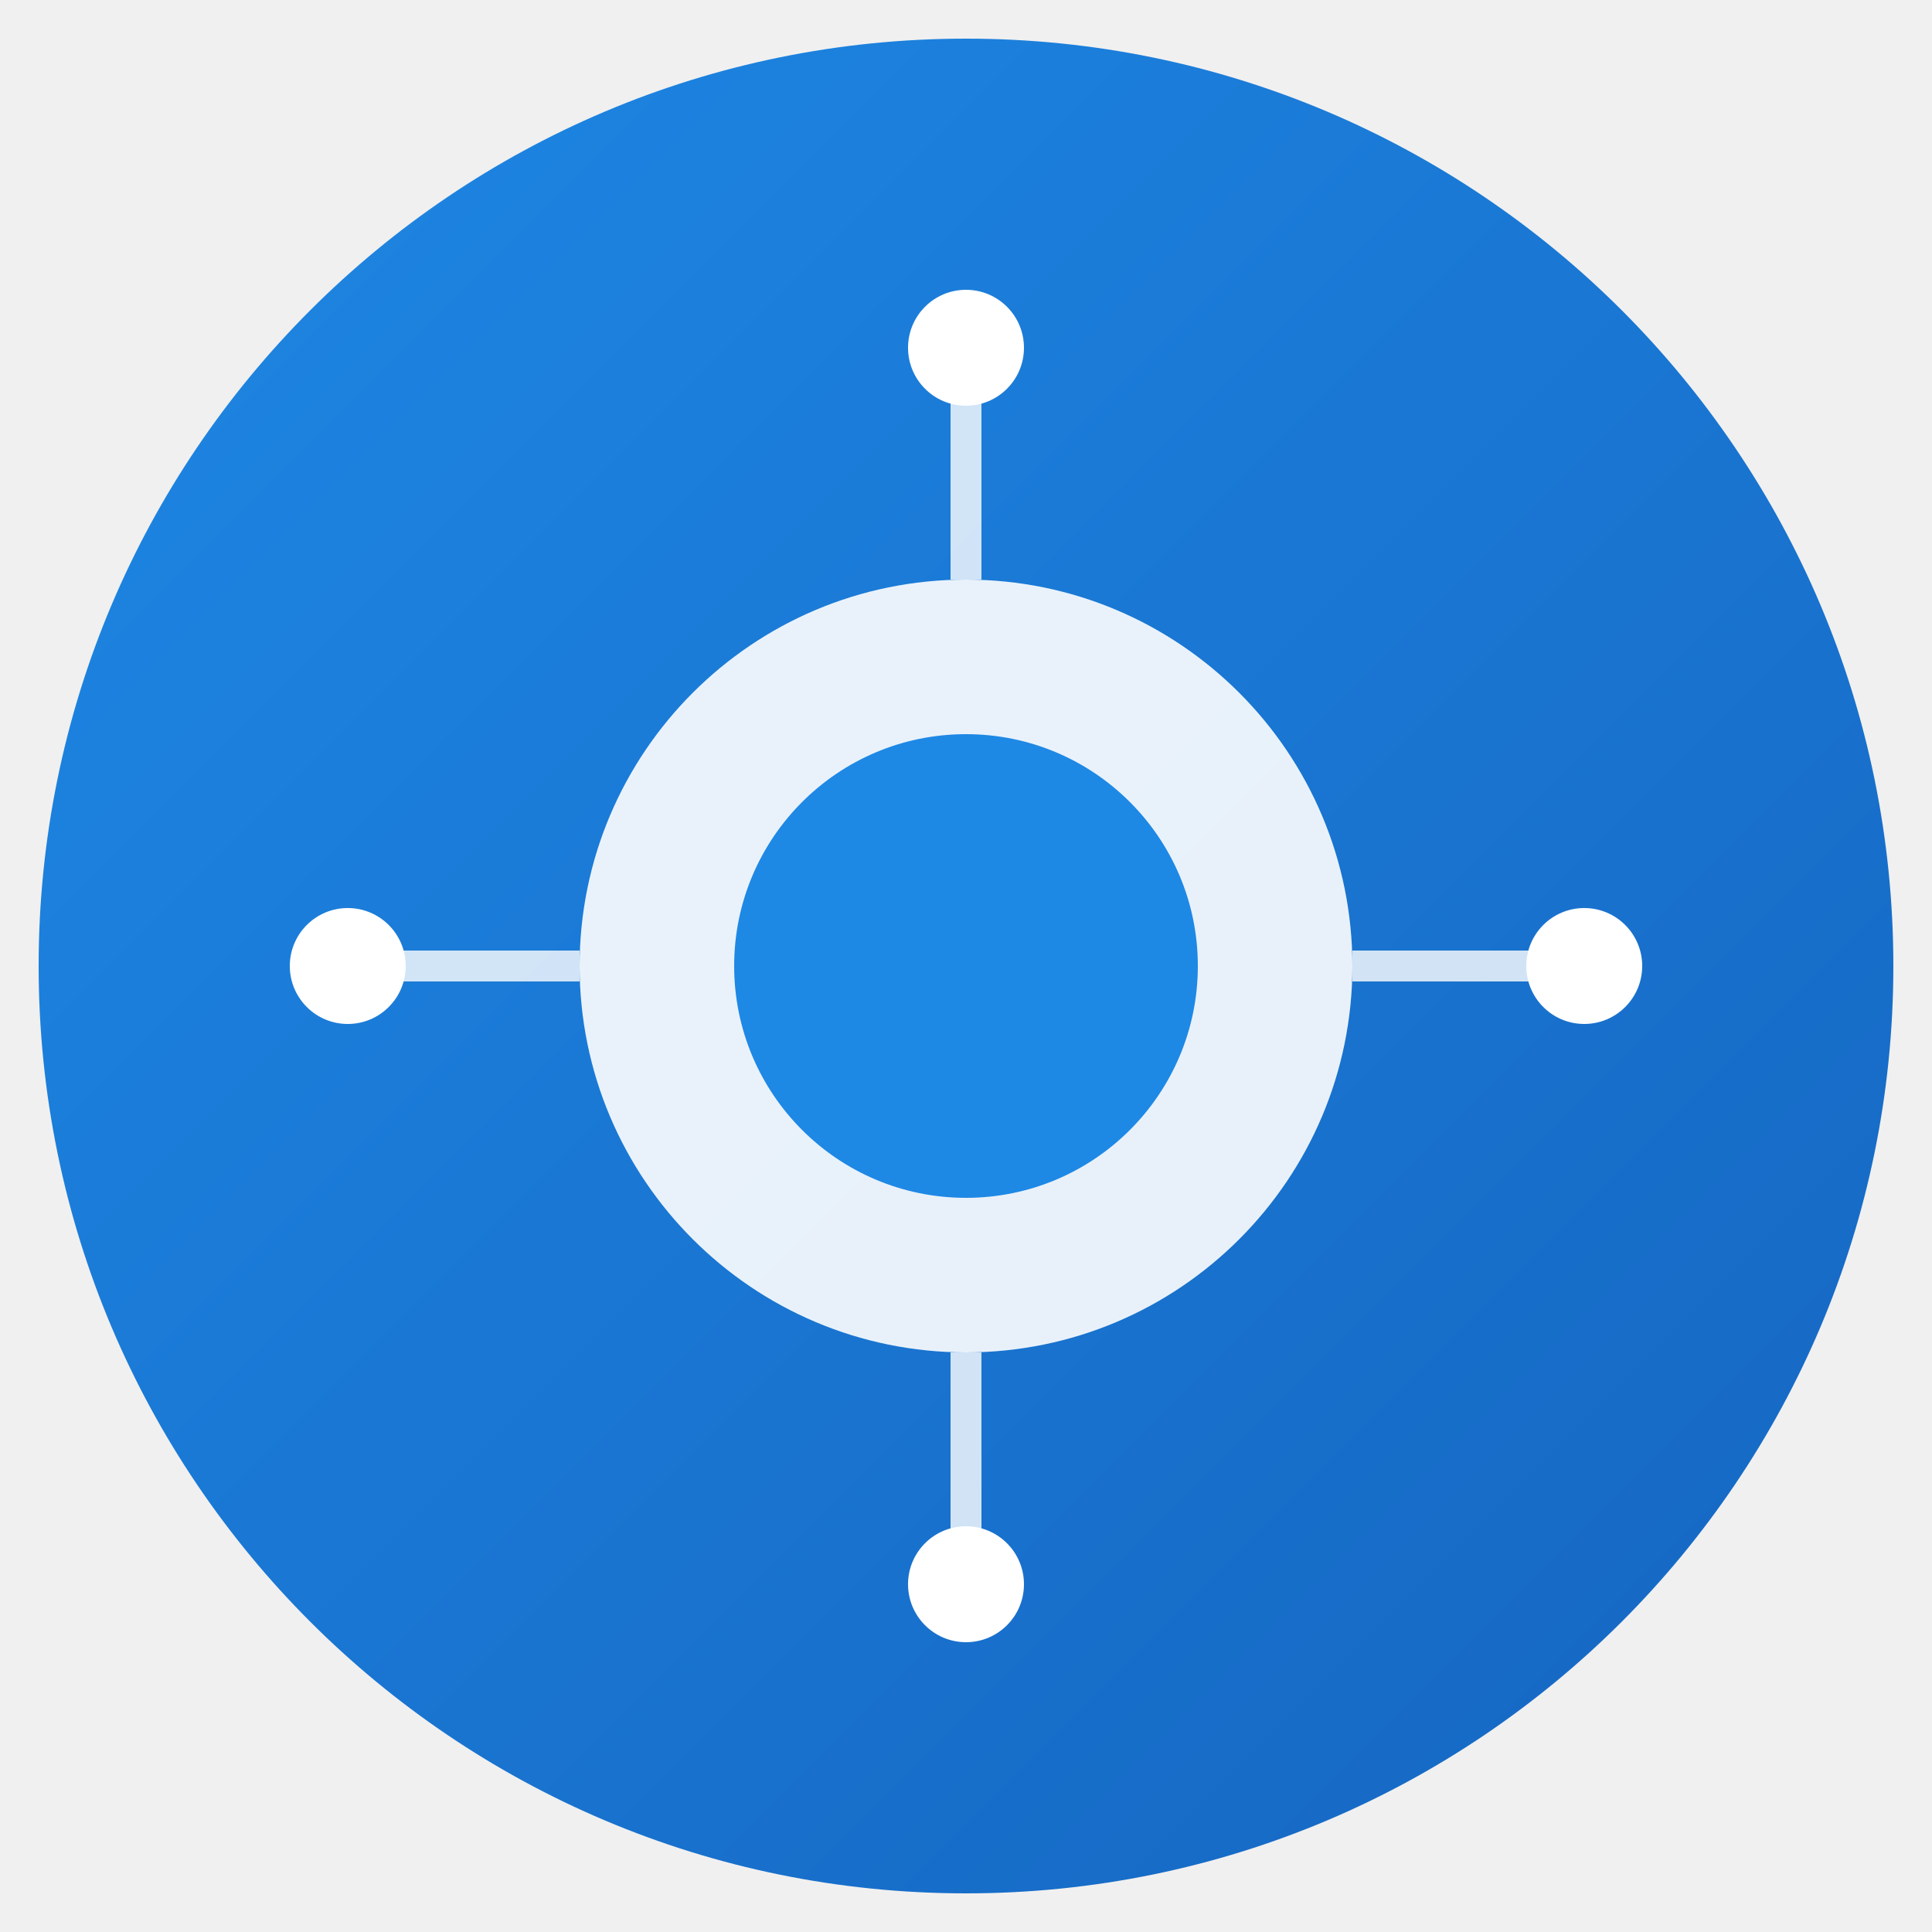
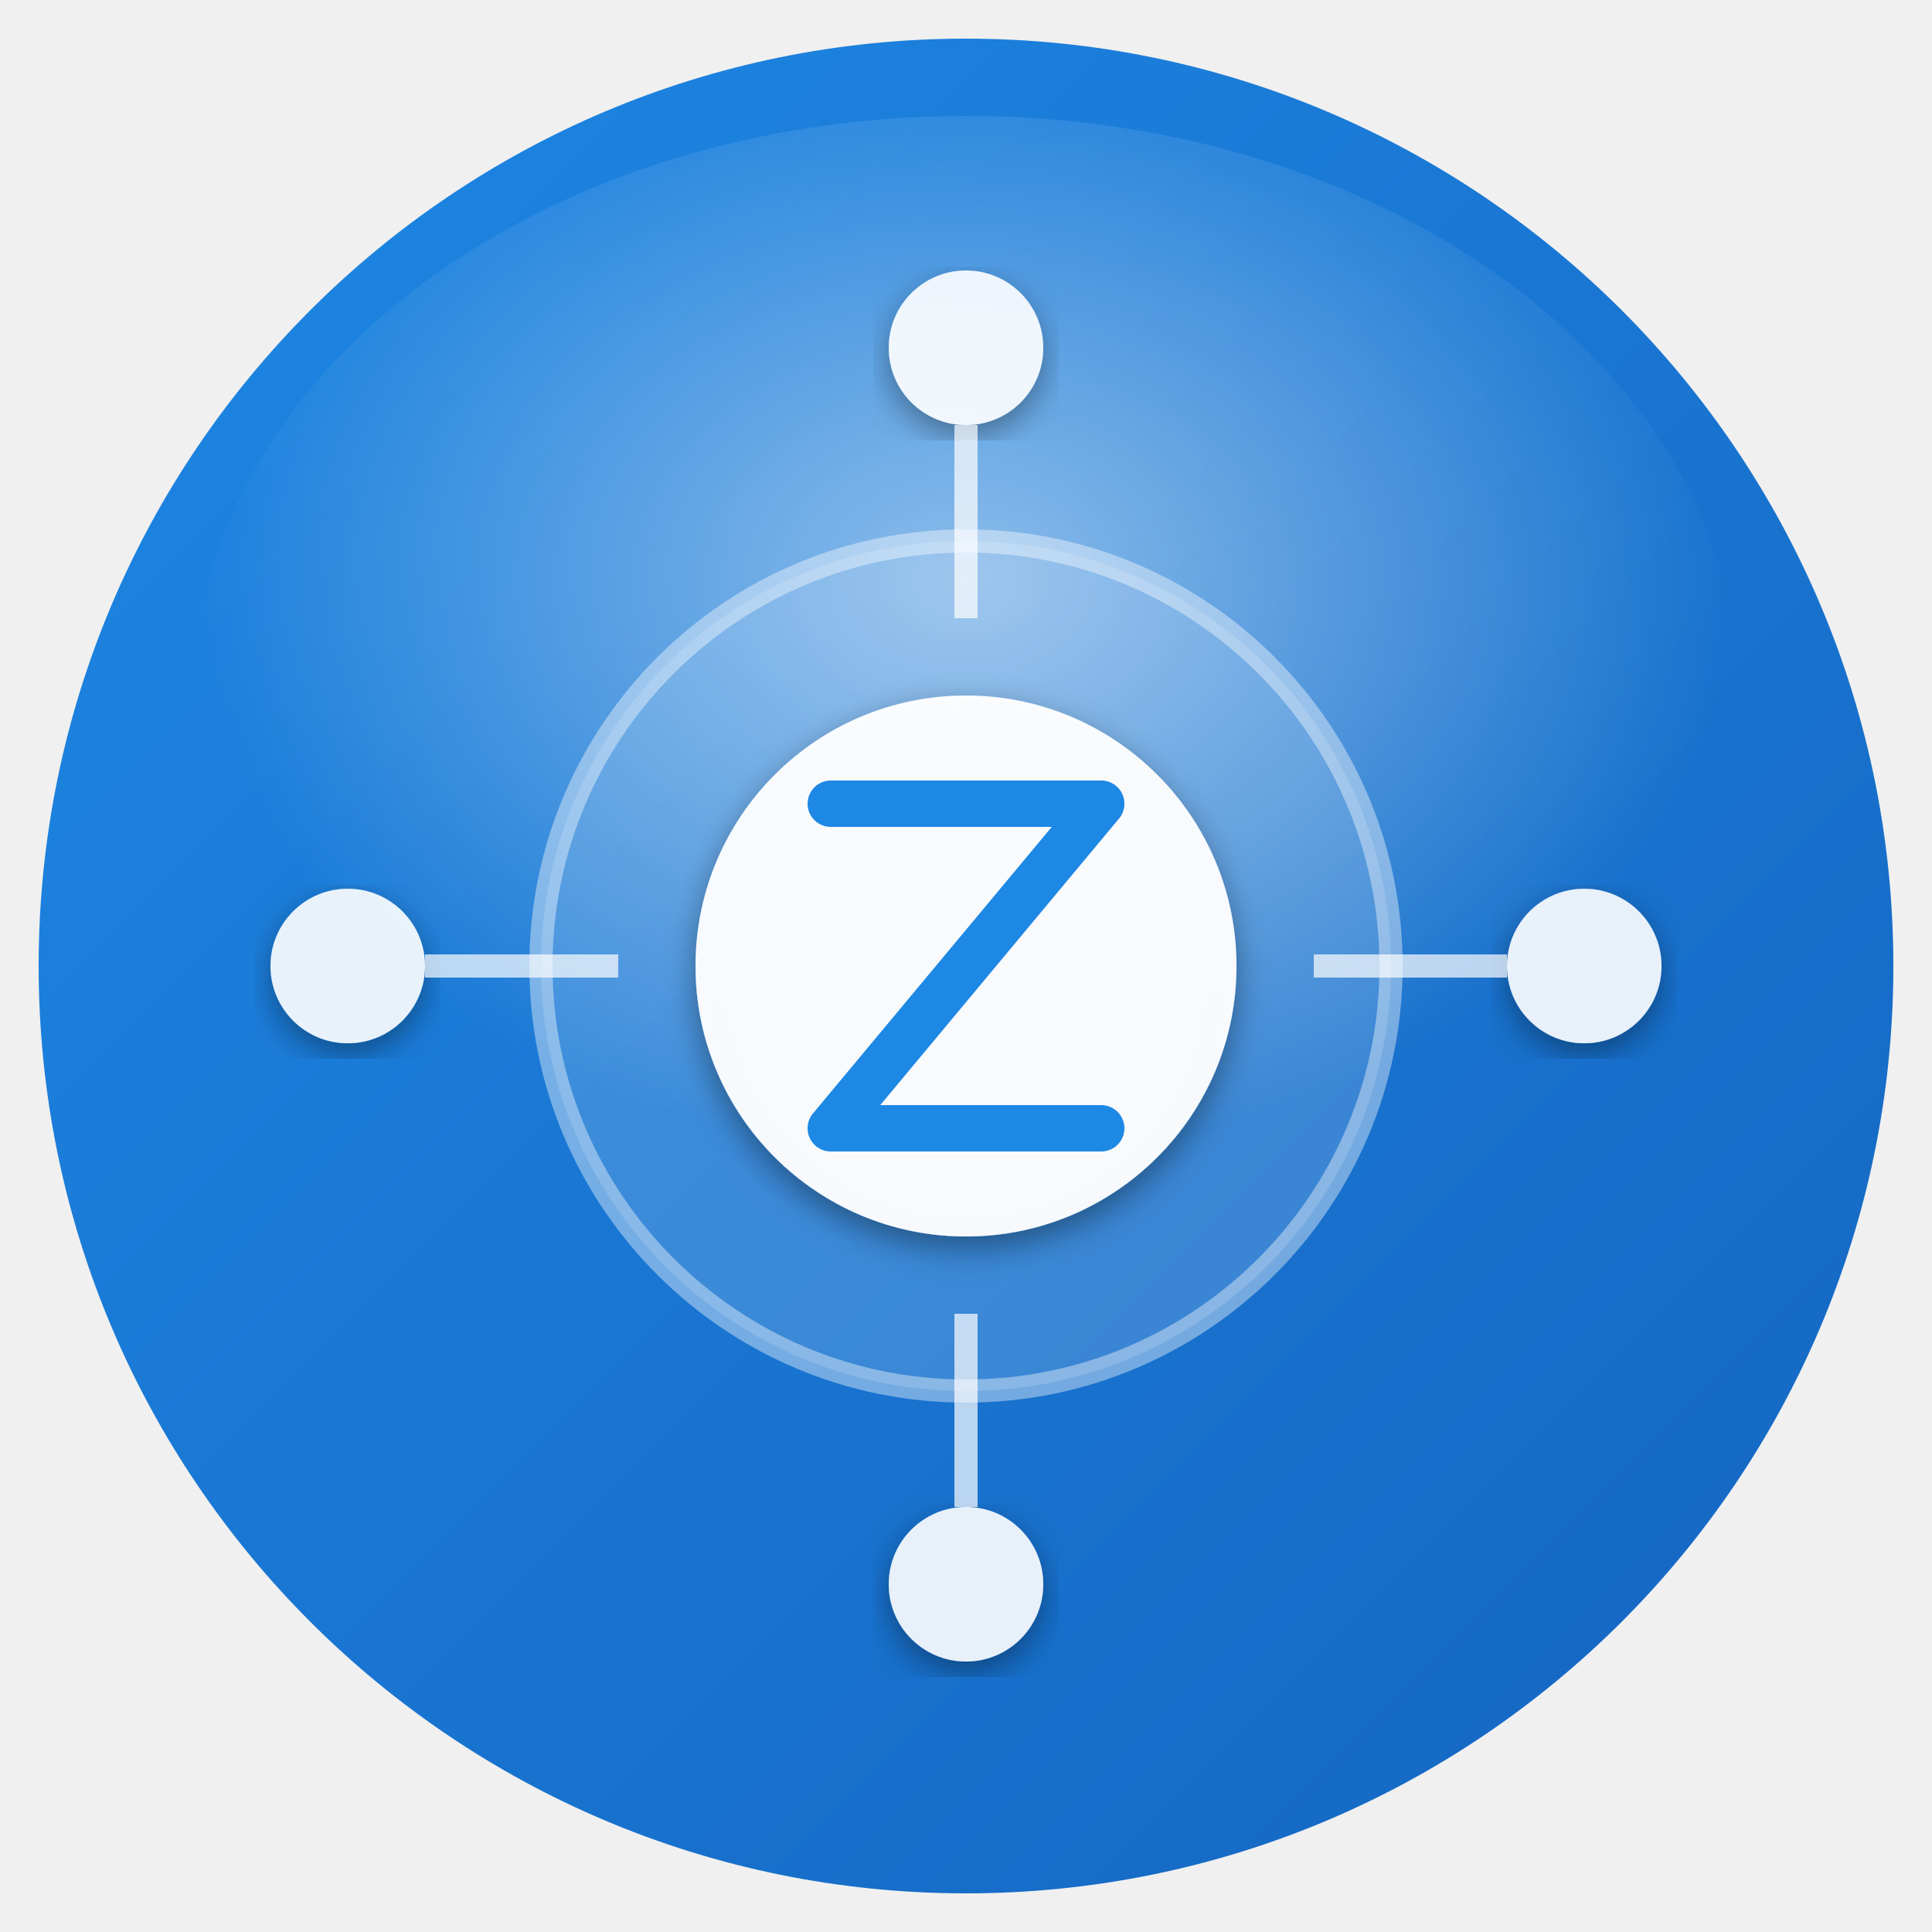
<svg xmlns="http://www.w3.org/2000/svg" width="500" height="500">
  <defs>
    <linearGradient id="bgGrad" x1="0%" y1="0%" x2="100%" y2="100%">
      <stop offset="0%" style="stop-color:#1E88E5;stop-opacity:1" />
+       <stop offset="50%" style="stop-color:#1976D2;stop-opacity:1" />
      <stop offset="100%" style="stop-color:#1565C0;stop-opacity:1" />
    </linearGradient>
+     <radialGradient id="glowGrad" cx="50%" cy="40%">
+       <stop offset="0%" style="stop-color:#ffffff;stop-opacity:0.5" />
+       <stop offset="100%" style="stop-color:#ffffff;stop-opacity:0" />
+     </radialGradient>
+     <filter id="shadowFilter">
+       <feGaussianBlur in="SourceAlpha" stdDeviation="4" />
+       <feOffset dx="0" dy="3" result="offsetblur" />
+       <feComponentTransfer>
+         <feFuncA type="linear" slope="0.4" />
+       </feComponentTransfer>
+       <feMerge>
+         <feMergeNode />
+         <feMergeNode in="SourceGraphic" />
+       </feMerge>
+     </filter>
  </defs>
  <circle cx="250" cy="250" r="240" fill="url(#bgGrad)" />
-   <circle cx="250" cy="250" r="100" fill="white" opacity="0.9" />
-   <circle cx="250" cy="250" r="60" fill="#1E88E5" />
-   <line x1="250" y1="150" x2="250" y2="90" stroke="white" stroke-width="8" opacity="0.8" />
-   <line x1="250" y1="350" x2="250" y2="410" stroke="white" stroke-width="8" opacity="0.8" />
-   <line x1="150" y1="250" x2="90" y2="250" stroke="white" stroke-width="8" opacity="0.8" />
-   <line x1="350" y1="250" x2="410" y2="250" stroke="white" stroke-width="8" opacity="0.8" />
-   <circle cx="250" cy="90" r="15" fill="white" />
-   <circle cx="250" cy="410" r="15" fill="white" />
-   <circle cx="90" cy="250" r="15" fill="white" />
-   <circle cx="410" cy="250" r="15" fill="white" />
+   <ellipse cx="250" cy="180" rx="200" ry="150" fill="url(#glowGrad)" />
+   <circle cx="250" cy="250" r="110" fill="rgba(255,255,255,0.15)" stroke="rgba(255,255,255,0.4)" stroke-width="6" />
+   <circle cx="250" cy="250" r="70" fill="rgba(255,255,255,0.95)" filter="url(#shadowFilter)" />
+   <g transform="translate(250, 250)">
+     <path d="M -35 -42 L 35 -42 L -35 42 L 35 42" stroke="#1E88E5" stroke-width="12" fill="none" stroke-linecap="round" stroke-linejoin="round" />
+   </g>
+   <circle cx="250" cy="90" r="20" fill="white" opacity="0.9" filter="url(#shadowFilter)" />
+   <circle cx="250" cy="410" r="20" fill="white" opacity="0.9" filter="url(#shadowFilter)" />
+   <circle cx="90" cy="250" r="20" fill="white" opacity="0.9" filter="url(#shadowFilter)" />
+   <circle cx="410" cy="250" r="20" fill="white" opacity="0.9" filter="url(#shadowFilter)" />
+   <line x1="250" y1="160" x2="250" y2="110" stroke="rgba(255,255,255,0.7)" stroke-width="6" />
+   <line x1="250" y1="340" x2="250" y2="390" stroke="rgba(255,255,255,0.7)" stroke-width="6" />
+   <line x1="160" y1="250" x2="110" y2="250" stroke="rgba(255,255,255,0.7)" stroke-width="6" />
+   <line x1="340" y1="250" x2="390" y2="250" stroke="rgba(255,255,255,0.7)" stroke-width="6" />
</svg>
